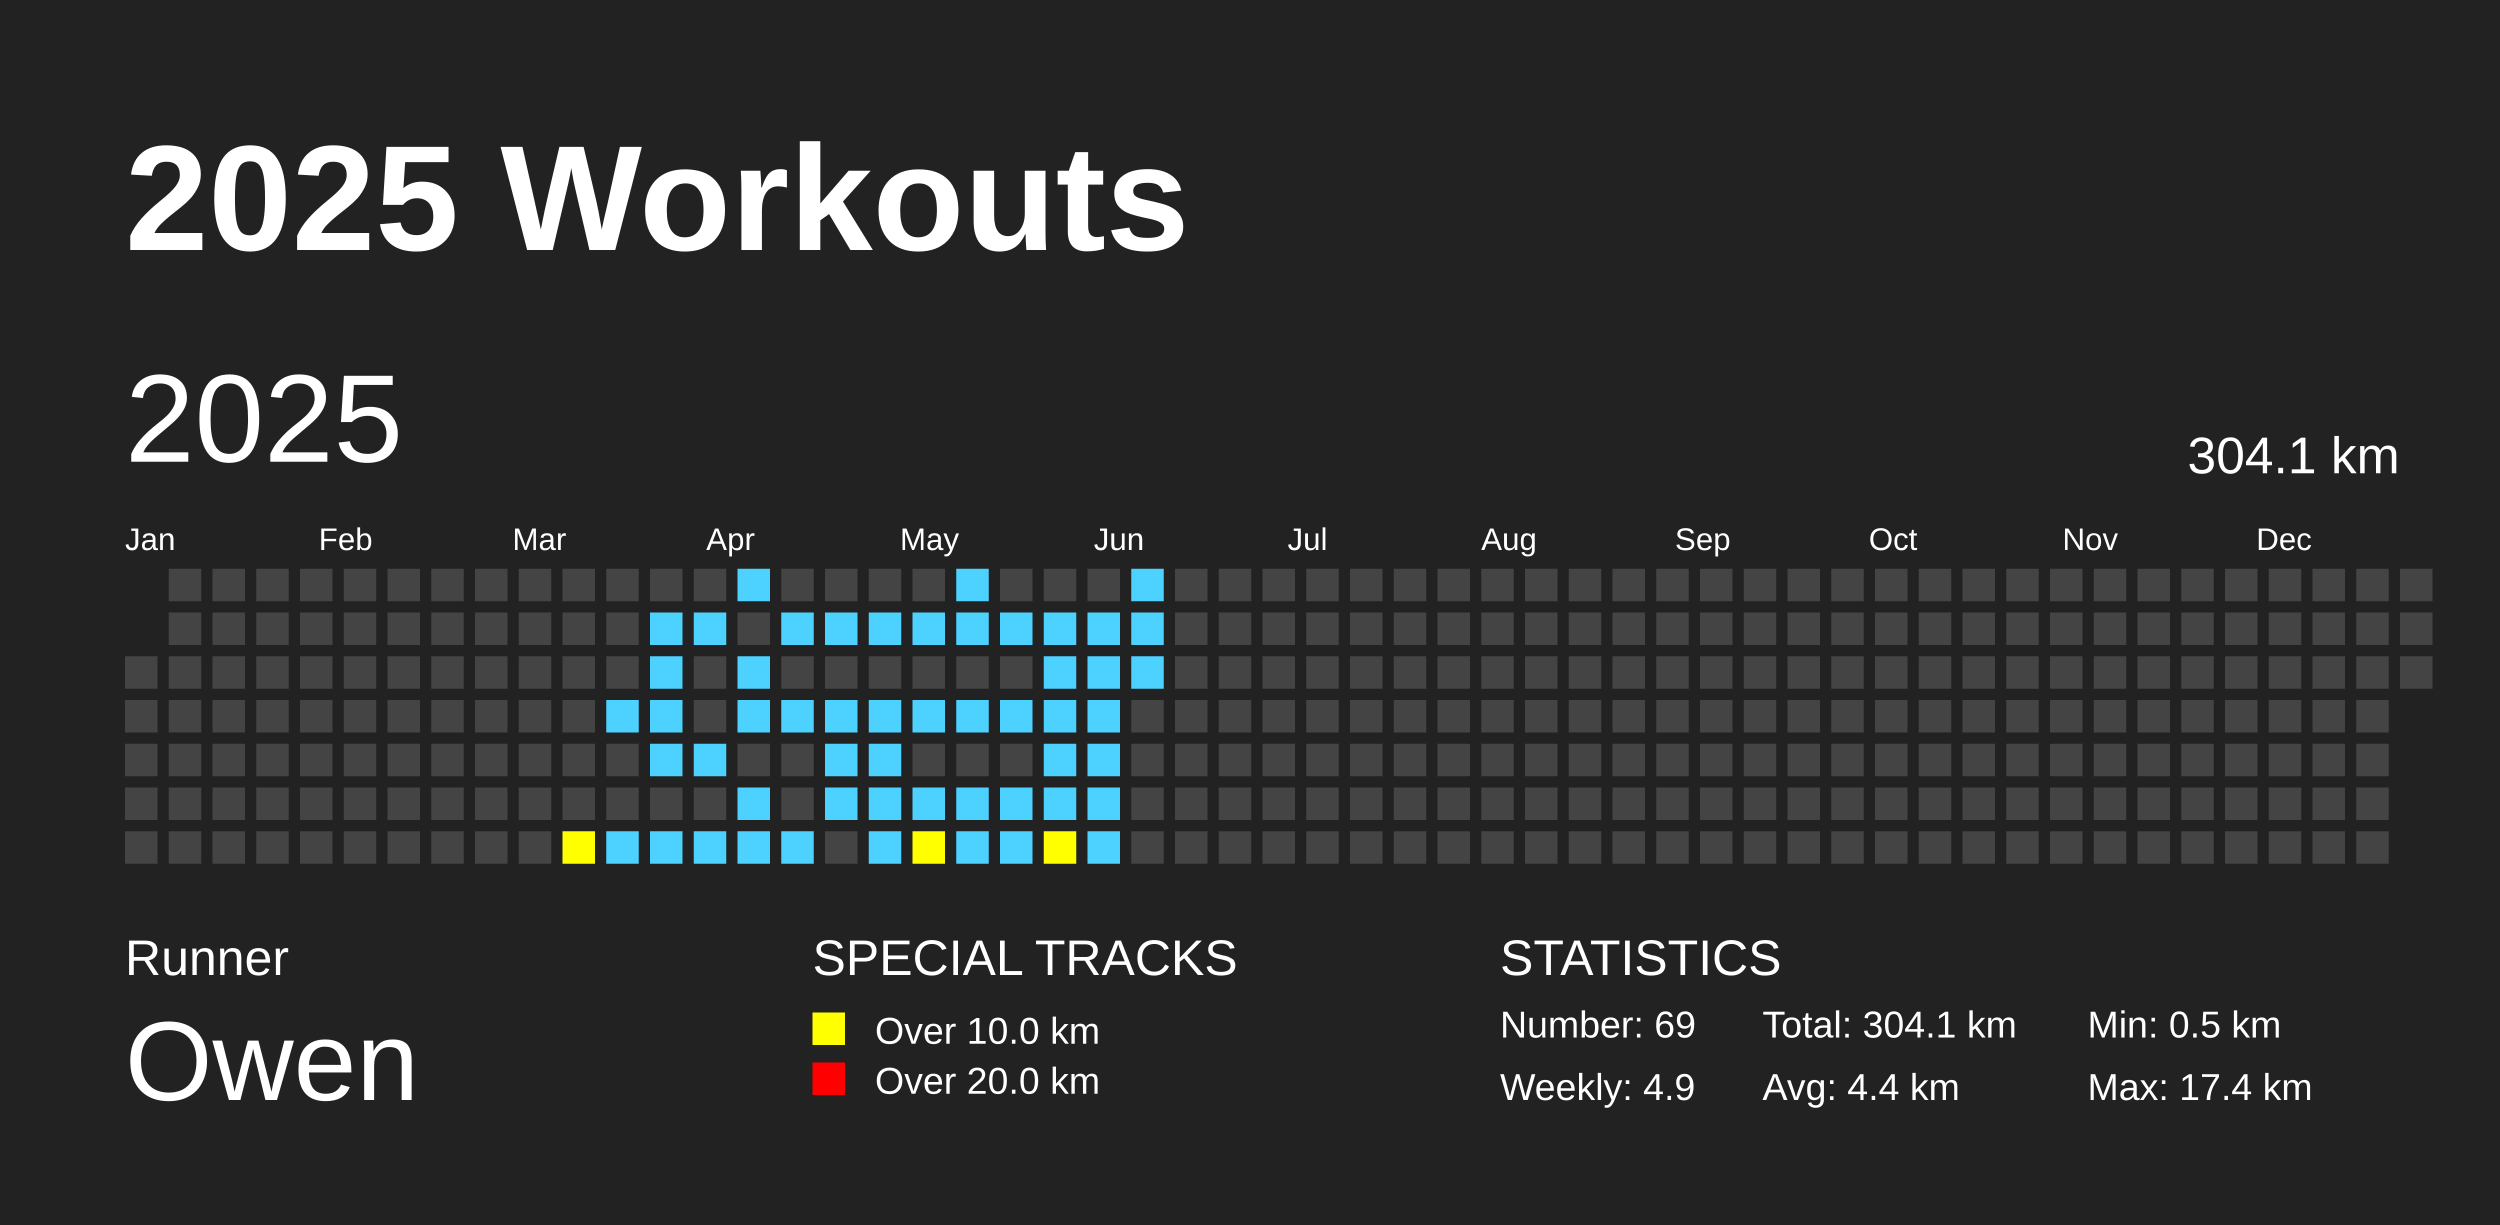
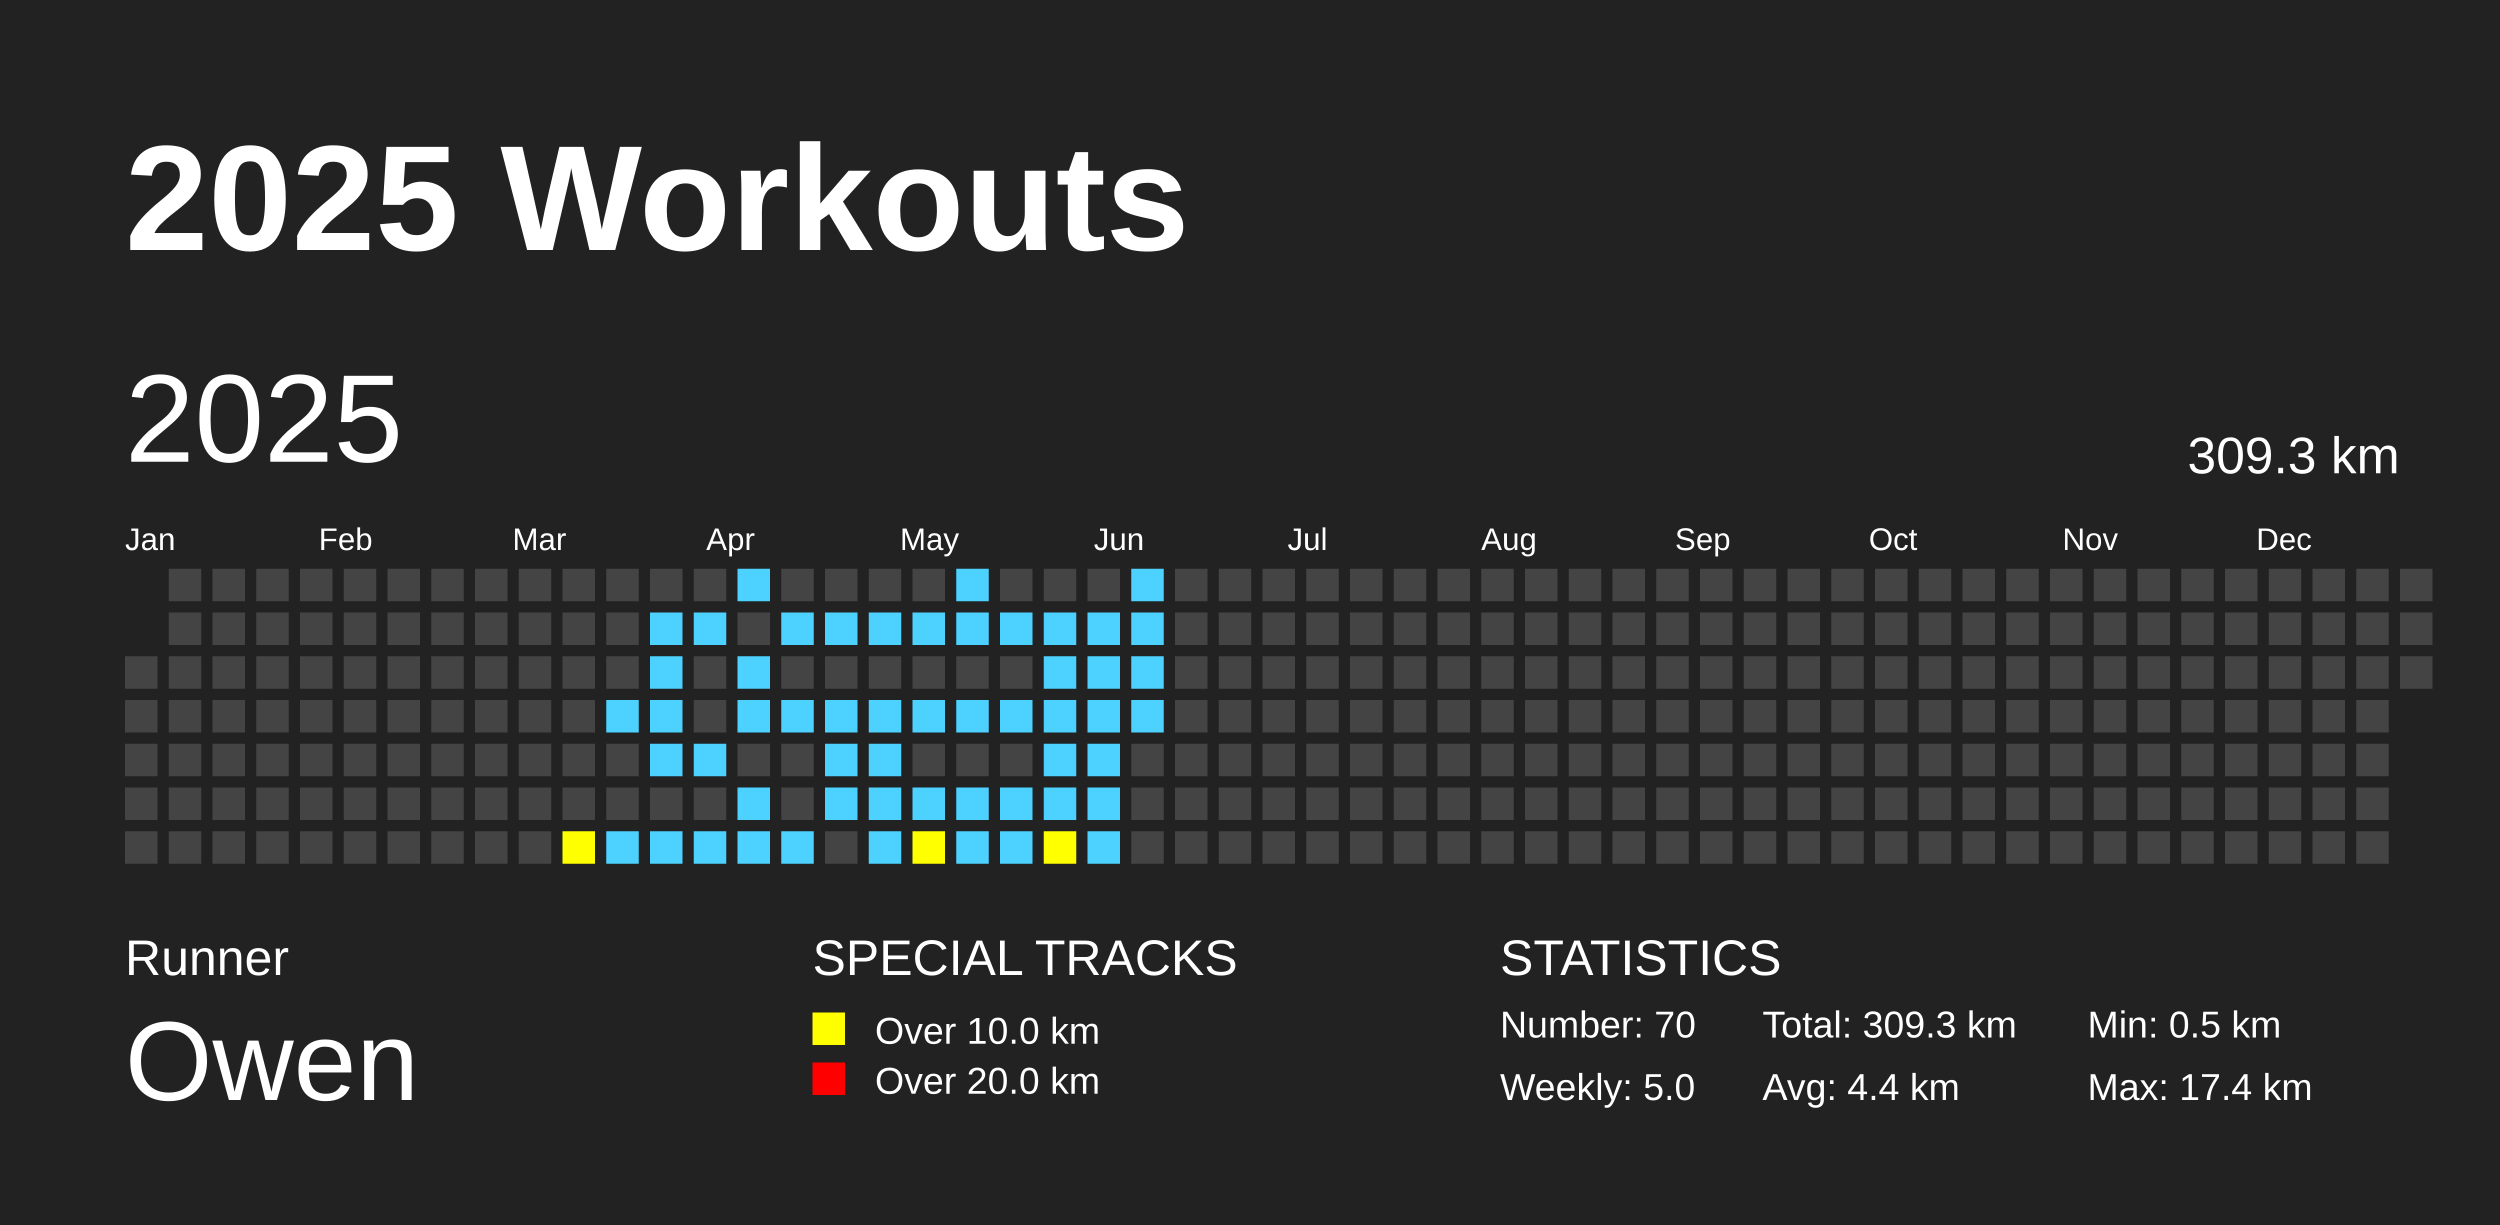
<svg xmlns="http://www.w3.org/2000/svg" baseProfile="full" height="98mm" version="1.1" viewBox="0,0,200,98" width="200mm">
  <defs />
  <rect fill="#222222" height="98" width="200" x="0" y="0" />
  <text fill="#FFFFFF" style="font-size:12px; font-family:Arial; font-weight:bold;" x="10" y="20">2025 Workouts</text>
  <text fill="#FFFFFF" style="font-size:4px; font-family:Arial" x="10" y="78">Runner</text>
  <text fill="#FFFFFF" style="font-size:9px; font-family:Arial" x="10" y="88">Owen</text>
  <text fill="#FFFFFF" style="font-size:4px; font-family:Arial" x="65" y="78">SPECIAL TRACKS</text>
  <rect fill="yellow" height="2.6" width="2.6" x="65" y="81" />
  <text fill="#FFFFFF" style="font-size:3px; font-family:Arial" x="70" y="83.5">Over 10.0 km</text>
  <rect fill="red" height="2.6" width="2.6" x="65" y="85" />
  <text fill="#FFFFFF" style="font-size:3px; font-family:Arial" x="70" y="87.5">Over 20.0 km</text>
  <text fill="#FFFFFF" style="font-size:4px; font-family:Arial" x="120" y="78">STATISTICS</text>
-   <text fill="#FFFFFF" style="font-size:3px; font-family:Arial" x="120" y="83">Number: 69</text>
-   <text fill="#FFFFFF" style="font-size:3px; font-family:Arial" x="120" y="88">Weekly: 4.9</text>
-   <text fill="#FFFFFF" style="font-size:3px; font-family:Arial" x="141" y="83">Total: 304.1 km</text>
+   <text fill="#FFFFFF" style="font-size:3px; font-family:Arial" x="120" y="83">Number: 70</text>
+   <text fill="#FFFFFF" style="font-size:3px; font-family:Arial" x="120" y="88">Weekly: 5.0</text>
+   <text fill="#FFFFFF" style="font-size:3px; font-family:Arial" x="141" y="83">Total: 309.3 km</text>
  <text fill="#FFFFFF" style="font-size:3px; font-family:Arial" x="141" y="88">Avg: 4.4 km</text>
  <text fill="#FFFFFF" style="font-size:3px; font-family:Arial" x="167" y="83">Min: 0.5 km</text>
  <text fill="#FFFFFF" style="font-size:3px; font-family:Arial" x="167" y="88">Max: 17.4 km</text>
  <text dominant-baseline="hanging" fill="#FFFFFF" style="font-size:10.0px; font-family:Arial;" x="10" y="30">2025</text>
-   <text dominant-baseline="hanging" fill="#FFFFFF" style="font-size:4.125px; font-family:Arial;" x="175" y="35">304.1 km</text>
+   <text dominant-baseline="hanging" fill="#FFFFFF" style="font-size:4.125px; font-family:Arial;" x="175" y="35">309.3 km</text>
  <text fill="#FFFFFF" style="font-size:2.5px; font-family:Arial" x="10.0" y="44">Jan</text>
  <text fill="#FFFFFF" style="font-size:2.5px; font-family:Arial" x="25.5" y="44">Feb</text>
  <text fill="#FFFFFF" style="font-size:2.5px; font-family:Arial" x="41.0" y="44">Mar</text>
  <text fill="#FFFFFF" style="font-size:2.5px; font-family:Arial" x="56.5" y="44">Apr</text>
  <text fill="#FFFFFF" style="font-size:2.5px; font-family:Arial" x="72.0" y="44">May</text>
  <text fill="#FFFFFF" style="font-size:2.5px; font-family:Arial" x="87.5" y="44">Jun</text>
  <text fill="#FFFFFF" style="font-size:2.5px; font-family:Arial" x="103.0" y="44">Jul</text>
  <text fill="#FFFFFF" style="font-size:2.5px; font-family:Arial" x="118.5" y="44">Aug</text>
  <text fill="#FFFFFF" style="font-size:2.5px; font-family:Arial" x="134.0" y="44">Sep</text>
  <text fill="#FFFFFF" style="font-size:2.5px; font-family:Arial" x="149.5" y="44">Oct</text>
  <text fill="#FFFFFF" style="font-size:2.5px; font-family:Arial" x="165.0" y="44">Nov</text>
  <text fill="#FFFFFF" style="font-size:2.5px; font-family:Arial" x="180.5" y="44">Dec</text>
  <rect fill="#444444" height="2.6" width="2.6" x="10.0" y="52.5" />
  <rect fill="#444444" height="2.6" width="2.6" x="10.0" y="56.0" />
  <rect fill="#444444" height="2.6" width="2.6" x="10.0" y="59.5" />
  <rect fill="#444444" height="2.6" width="2.6" x="10.0" y="63.0" />
  <rect fill="#444444" height="2.6" width="2.6" x="10.0" y="66.5" />
  <rect fill="#444444" height="2.6" width="2.6" x="13.5" y="45.5" />
  <rect fill="#444444" height="2.6" width="2.6" x="13.5" y="49.0" />
  <rect fill="#444444" height="2.6" width="2.6" x="13.5" y="52.5" />
  <rect fill="#444444" height="2.6" width="2.6" x="13.5" y="56.0" />
  <rect fill="#444444" height="2.6" width="2.6" x="13.5" y="59.5" />
  <rect fill="#444444" height="2.6" width="2.6" x="13.5" y="63.0" />
  <rect fill="#444444" height="2.6" width="2.6" x="13.5" y="66.5" />
  <rect fill="#444444" height="2.6" width="2.6" x="17.0" y="45.5" />
  <rect fill="#444444" height="2.6" width="2.6" x="17.0" y="49.0" />
  <rect fill="#444444" height="2.6" width="2.6" x="17.0" y="52.5" />
  <rect fill="#444444" height="2.6" width="2.6" x="17.0" y="56.0" />
  <rect fill="#444444" height="2.6" width="2.6" x="17.0" y="59.5" />
  <rect fill="#444444" height="2.6" width="2.6" x="17.0" y="63.0" />
  <rect fill="#444444" height="2.6" width="2.6" x="17.0" y="66.5" />
  <rect fill="#444444" height="2.6" width="2.6" x="20.5" y="45.5" />
  <rect fill="#444444" height="2.6" width="2.6" x="20.5" y="49.0" />
  <rect fill="#444444" height="2.6" width="2.6" x="20.5" y="52.5" />
  <rect fill="#444444" height="2.6" width="2.6" x="20.5" y="56.0" />
  <rect fill="#444444" height="2.6" width="2.6" x="20.5" y="59.5" />
  <rect fill="#444444" height="2.6" width="2.6" x="20.5" y="63.0" />
  <rect fill="#444444" height="2.6" width="2.6" x="20.5" y="66.5" />
  <rect fill="#444444" height="2.6" width="2.6" x="24.0" y="45.5" />
  <rect fill="#444444" height="2.6" width="2.6" x="24.0" y="49.0" />
  <rect fill="#444444" height="2.6" width="2.6" x="24.0" y="52.5" />
  <rect fill="#444444" height="2.6" width="2.6" x="24.0" y="56.0" />
  <rect fill="#444444" height="2.6" width="2.6" x="24.0" y="59.5" />
  <rect fill="#444444" height="2.6" width="2.6" x="24.0" y="63.0" />
  <rect fill="#444444" height="2.6" width="2.6" x="24.0" y="66.5" />
  <rect fill="#444444" height="2.6" width="2.6" x="27.5" y="45.5" />
  <rect fill="#444444" height="2.6" width="2.6" x="27.5" y="49.0" />
  <rect fill="#444444" height="2.6" width="2.6" x="27.5" y="52.5" />
  <rect fill="#444444" height="2.6" width="2.6" x="27.5" y="56.0" />
  <rect fill="#444444" height="2.6" width="2.6" x="27.5" y="59.5" />
  <rect fill="#444444" height="2.6" width="2.6" x="27.5" y="63.0" />
  <rect fill="#444444" height="2.6" width="2.6" x="27.5" y="66.5" />
  <rect fill="#444444" height="2.6" width="2.6" x="31.0" y="45.5" />
  <rect fill="#444444" height="2.6" width="2.6" x="31.0" y="49.0" />
  <rect fill="#444444" height="2.6" width="2.6" x="31.0" y="52.5" />
  <rect fill="#444444" height="2.6" width="2.6" x="31.0" y="56.0" />
  <rect fill="#444444" height="2.6" width="2.6" x="31.0" y="59.5" />
  <rect fill="#444444" height="2.6" width="2.6" x="31.0" y="63.0" />
  <rect fill="#444444" height="2.6" width="2.6" x="31.0" y="66.5" />
  <rect fill="#444444" height="2.6" width="2.6" x="34.5" y="45.5" />
  <rect fill="#444444" height="2.6" width="2.6" x="34.5" y="49.0" />
  <rect fill="#444444" height="2.6" width="2.6" x="34.5" y="52.5" />
  <rect fill="#444444" height="2.6" width="2.6" x="34.5" y="56.0" />
  <rect fill="#444444" height="2.6" width="2.6" x="34.5" y="59.5" />
  <rect fill="#444444" height="2.6" width="2.6" x="34.5" y="63.0" />
  <rect fill="#444444" height="2.6" width="2.6" x="34.5" y="66.5" />
  <rect fill="#444444" height="2.6" width="2.6" x="38.0" y="45.5" />
  <rect fill="#444444" height="2.6" width="2.6" x="38.0" y="49.0" />
  <rect fill="#444444" height="2.6" width="2.6" x="38.0" y="52.5" />
  <rect fill="#444444" height="2.6" width="2.6" x="38.0" y="56.0" />
  <rect fill="#444444" height="2.6" width="2.6" x="38.0" y="59.5" />
  <rect fill="#444444" height="2.6" width="2.6" x="38.0" y="63.0" />
  <rect fill="#444444" height="2.6" width="2.6" x="38.0" y="66.5" />
  <rect fill="#444444" height="2.6" width="2.6" x="41.5" y="45.5" />
  <rect fill="#444444" height="2.6" width="2.6" x="41.5" y="49.0" />
  <rect fill="#444444" height="2.6" width="2.6" x="41.5" y="52.5" />
  <rect fill="#444444" height="2.6" width="2.6" x="41.5" y="56.0" />
  <rect fill="#444444" height="2.6" width="2.6" x="41.5" y="59.5" />
  <rect fill="#444444" height="2.6" width="2.6" x="41.5" y="63.0" />
  <rect fill="#444444" height="2.6" width="2.6" x="41.5" y="66.5" />
  <rect fill="#444444" height="2.6" width="2.6" x="45.0" y="45.5" />
  <rect fill="#444444" height="2.6" width="2.6" x="45.0" y="49.0" />
  <rect fill="#444444" height="2.6" width="2.6" x="45.0" y="52.5" />
  <rect fill="#444444" height="2.6" width="2.6" x="45.0" y="56.0" />
  <rect fill="#444444" height="2.6" width="2.6" x="45.0" y="59.5" />
  <rect fill="#444444" height="2.6" width="2.6" x="45.0" y="63.0" />
  <rect fill="yellow" height="2.6" width="2.6" x="45.0" y="66.5" />
  <rect fill="#444444" height="2.6" width="2.6" x="48.5" y="45.5" />
  <rect fill="#444444" height="2.6" width="2.6" x="48.5" y="49.0" />
  <rect fill="#444444" height="2.6" width="2.6" x="48.5" y="52.5" />
  <rect fill="#4DD2FF" height="2.6" width="2.6" x="48.5" y="56.0" />
  <rect fill="#444444" height="2.6" width="2.6" x="48.5" y="59.5" />
  <rect fill="#444444" height="2.6" width="2.6" x="48.5" y="63.0" />
  <rect fill="#4DD2FF" height="2.6" width="2.6" x="48.5" y="66.5" />
  <rect fill="#444444" height="2.6" width="2.6" x="52.0" y="45.5" />
  <rect fill="#4DD2FF" height="2.6" width="2.6" x="52.0" y="49.0" />
  <rect fill="#4DD2FF" height="2.6" width="2.6" x="52.0" y="52.5" />
  <rect fill="#4DD2FF" height="2.6" width="2.6" x="52.0" y="56.0" />
  <rect fill="#4DD2FF" height="2.6" width="2.6" x="52.0" y="59.5" />
  <rect fill="#444444" height="2.6" width="2.6" x="52.0" y="63.0" />
  <rect fill="#4DD2FF" height="2.6" width="2.6" x="52.0" y="66.5" />
  <rect fill="#444444" height="2.6" width="2.6" x="55.5" y="45.5" />
  <rect fill="#4DD2FF" height="2.6" width="2.6" x="55.5" y="49.0" />
  <rect fill="#444444" height="2.6" width="2.6" x="55.5" y="52.5" />
  <rect fill="#444444" height="2.6" width="2.6" x="55.5" y="56.0" />
  <rect fill="#4DD2FF" height="2.6" width="2.6" x="55.5" y="59.5" />
  <rect fill="#444444" height="2.6" width="2.6" x="55.5" y="63.0" />
  <rect fill="#4DD2FF" height="2.6" width="2.6" x="55.5" y="66.5" />
  <rect fill="#4DD2FF" height="2.6" width="2.6" x="59.0" y="45.5" />
  <rect fill="#444444" height="2.6" width="2.6" x="59.0" y="49.0" />
  <rect fill="#4DD2FF" height="2.6" width="2.6" x="59.0" y="52.5" />
  <rect fill="#4DD2FF" height="2.6" width="2.6" x="59.0" y="56.0" />
  <rect fill="#444444" height="2.6" width="2.6" x="59.0" y="59.5" />
  <rect fill="#4DD2FF" height="2.6" width="2.6" x="59.0" y="63.0" />
  <rect fill="#4DD2FF" height="2.6" width="2.6" x="59.0" y="66.5" />
  <rect fill="#444444" height="2.6" width="2.6" x="62.5" y="45.5" />
  <rect fill="#4DD2FF" height="2.6" width="2.6" x="62.5" y="49.0" />
  <rect fill="#444444" height="2.6" width="2.6" x="62.5" y="52.5" />
  <rect fill="#4DD2FF" height="2.6" width="2.6" x="62.5" y="56.0" />
  <rect fill="#444444" height="2.6" width="2.6" x="62.5" y="59.5" />
  <rect fill="#444444" height="2.6" width="2.6" x="62.5" y="63.0" />
  <rect fill="#4DD2FF" height="2.6" width="2.6" x="62.5" y="66.5" />
  <rect fill="#444444" height="2.6" width="2.6" x="66.0" y="45.5" />
  <rect fill="#4DD2FF" height="2.6" width="2.6" x="66.0" y="49.0" />
  <rect fill="#444444" height="2.6" width="2.6" x="66.0" y="52.5" />
  <rect fill="#4DD2FF" height="2.6" width="2.6" x="66.0" y="56.0" />
  <rect fill="#4DD2FF" height="2.6" width="2.6" x="66.0" y="59.5" />
  <rect fill="#4DD2FF" height="2.6" width="2.6" x="66.0" y="63.0" />
  <rect fill="#444444" height="2.6" width="2.6" x="66.0" y="66.5" />
  <rect fill="#444444" height="2.6" width="2.6" x="69.5" y="45.5" />
  <rect fill="#4DD2FF" height="2.6" width="2.6" x="69.5" y="49.0" />
  <rect fill="#444444" height="2.6" width="2.6" x="69.5" y="52.5" />
  <rect fill="#4DD2FF" height="2.6" width="2.6" x="69.5" y="56.0" />
  <rect fill="#4DD2FF" height="2.6" width="2.6" x="69.5" y="59.5" />
  <rect fill="#4DD2FF" height="2.6" width="2.6" x="69.5" y="63.0" />
  <rect fill="#4DD2FF" height="2.6" width="2.6" x="69.5" y="66.5" />
  <rect fill="#444444" height="2.6" width="2.6" x="73.0" y="45.5" />
  <rect fill="#4DD2FF" height="2.6" width="2.6" x="73.0" y="49.0" />
  <rect fill="#444444" height="2.6" width="2.6" x="73.0" y="52.5" />
  <rect fill="#4DD2FF" height="2.6" width="2.6" x="73.0" y="56.0" />
  <rect fill="#444444" height="2.6" width="2.6" x="73.0" y="59.5" />
  <rect fill="#4DD2FF" height="2.6" width="2.6" x="73.0" y="63.0" />
  <rect fill="yellow" height="2.6" width="2.6" x="73.0" y="66.5" />
  <rect fill="#4DD2FF" height="2.6" width="2.6" x="76.5" y="45.5" />
  <rect fill="#4DD2FF" height="2.6" width="2.6" x="76.5" y="49.0" />
  <rect fill="#444444" height="2.6" width="2.6" x="76.5" y="52.5" />
  <rect fill="#4DD2FF" height="2.6" width="2.6" x="76.5" y="56.0" />
  <rect fill="#444444" height="2.6" width="2.6" x="76.5" y="59.5" />
  <rect fill="#4DD2FF" height="2.6" width="2.6" x="76.5" y="63.0" />
  <rect fill="#4DD2FF" height="2.6" width="2.6" x="76.5" y="66.5" />
  <rect fill="#444444" height="2.6" width="2.6" x="80.0" y="45.5" />
  <rect fill="#4DD2FF" height="2.6" width="2.6" x="80.0" y="49.0" />
  <rect fill="#444444" height="2.6" width="2.6" x="80.0" y="52.5" />
  <rect fill="#4DD2FF" height="2.6" width="2.6" x="80.0" y="56.0" />
  <rect fill="#444444" height="2.6" width="2.6" x="80.0" y="59.5" />
  <rect fill="#4DD2FF" height="2.6" width="2.6" x="80.0" y="63.0" />
  <rect fill="#4DD2FF" height="2.6" width="2.6" x="80.0" y="66.5" />
  <rect fill="#444444" height="2.6" width="2.6" x="83.5" y="45.5" />
  <rect fill="#4DD2FF" height="2.6" width="2.6" x="83.5" y="49.0" />
  <rect fill="#4DD2FF" height="2.6" width="2.6" x="83.5" y="52.5" />
  <rect fill="#4DD2FF" height="2.6" width="2.6" x="83.5" y="56.0" />
  <rect fill="#4DD2FF" height="2.6" width="2.6" x="83.5" y="59.5" />
  <rect fill="#4DD2FF" height="2.6" width="2.6" x="83.5" y="63.0" />
  <rect fill="yellow" height="2.6" width="2.6" x="83.5" y="66.5" />
  <rect fill="#444444" height="2.6" width="2.6" x="87.0" y="45.5" />
  <rect fill="#4DD2FF" height="2.6" width="2.6" x="87.0" y="49.0" />
  <rect fill="#4DD2FF" height="2.6" width="2.6" x="87.0" y="52.5" />
  <rect fill="#4DD2FF" height="2.6" width="2.6" x="87.0" y="56.0" />
  <rect fill="#4DD2FF" height="2.6" width="2.6" x="87.0" y="59.5" />
  <rect fill="#4DD2FF" height="2.6" width="2.6" x="87.0" y="63.0" />
  <rect fill="#4DD2FF" height="2.6" width="2.6" x="87.0" y="66.5" />
  <rect fill="#4DD2FF" height="2.6" width="2.6" x="90.5" y="45.5" />
  <rect fill="#4DD2FF" height="2.6" width="2.6" x="90.5" y="49.0" />
  <rect fill="#4DD2FF" height="2.6" width="2.6" x="90.5" y="52.5" />
-   <rect fill="#444444" height="2.6" width="2.6" x="90.5" y="56.0" />
+   <rect fill="#4DD2FF" height="2.6" width="2.6" x="90.5" y="56.0" />
  <rect fill="#444444" height="2.6" width="2.6" x="90.5" y="59.5" />
  <rect fill="#444444" height="2.6" width="2.6" x="90.5" y="63.0" />
  <rect fill="#444444" height="2.6" width="2.6" x="90.5" y="66.5" />
  <rect fill="#444444" height="2.6" width="2.6" x="94.0" y="45.5" />
  <rect fill="#444444" height="2.6" width="2.6" x="94.0" y="49.0" />
  <rect fill="#444444" height="2.6" width="2.6" x="94.0" y="52.5" />
  <rect fill="#444444" height="2.6" width="2.6" x="94.0" y="56.0" />
  <rect fill="#444444" height="2.6" width="2.6" x="94.0" y="59.5" />
  <rect fill="#444444" height="2.6" width="2.6" x="94.0" y="63.0" />
  <rect fill="#444444" height="2.6" width="2.6" x="94.0" y="66.5" />
  <rect fill="#444444" height="2.6" width="2.6" x="97.5" y="45.5" />
  <rect fill="#444444" height="2.6" width="2.6" x="97.5" y="49.0" />
  <rect fill="#444444" height="2.6" width="2.6" x="97.5" y="52.5" />
  <rect fill="#444444" height="2.6" width="2.6" x="97.5" y="56.0" />
  <rect fill="#444444" height="2.6" width="2.6" x="97.5" y="59.5" />
  <rect fill="#444444" height="2.6" width="2.6" x="97.5" y="63.0" />
  <rect fill="#444444" height="2.6" width="2.6" x="97.5" y="66.5" />
  <rect fill="#444444" height="2.6" width="2.6" x="101.0" y="45.5" />
  <rect fill="#444444" height="2.6" width="2.6" x="101.0" y="49.0" />
  <rect fill="#444444" height="2.6" width="2.6" x="101.0" y="52.5" />
  <rect fill="#444444" height="2.6" width="2.6" x="101.0" y="56.0" />
  <rect fill="#444444" height="2.6" width="2.6" x="101.0" y="59.5" />
  <rect fill="#444444" height="2.6" width="2.6" x="101.0" y="63.0" />
  <rect fill="#444444" height="2.6" width="2.6" x="101.0" y="66.5" />
  <rect fill="#444444" height="2.6" width="2.6" x="104.5" y="45.5" />
  <rect fill="#444444" height="2.6" width="2.6" x="104.5" y="49.0" />
  <rect fill="#444444" height="2.6" width="2.6" x="104.5" y="52.5" />
  <rect fill="#444444" height="2.6" width="2.6" x="104.5" y="56.0" />
  <rect fill="#444444" height="2.6" width="2.6" x="104.5" y="59.5" />
  <rect fill="#444444" height="2.6" width="2.6" x="104.5" y="63.0" />
  <rect fill="#444444" height="2.6" width="2.6" x="104.5" y="66.5" />
  <rect fill="#444444" height="2.6" width="2.6" x="108.0" y="45.5" />
  <rect fill="#444444" height="2.6" width="2.6" x="108.0" y="49.0" />
  <rect fill="#444444" height="2.6" width="2.6" x="108.0" y="52.5" />
  <rect fill="#444444" height="2.6" width="2.6" x="108.0" y="56.0" />
  <rect fill="#444444" height="2.6" width="2.6" x="108.0" y="59.5" />
  <rect fill="#444444" height="2.6" width="2.6" x="108.0" y="63.0" />
  <rect fill="#444444" height="2.6" width="2.6" x="108.0" y="66.5" />
  <rect fill="#444444" height="2.6" width="2.6" x="111.5" y="45.5" />
  <rect fill="#444444" height="2.6" width="2.6" x="111.5" y="49.0" />
  <rect fill="#444444" height="2.6" width="2.6" x="111.5" y="52.5" />
  <rect fill="#444444" height="2.6" width="2.6" x="111.5" y="56.0" />
  <rect fill="#444444" height="2.6" width="2.6" x="111.5" y="59.5" />
  <rect fill="#444444" height="2.6" width="2.6" x="111.5" y="63.0" />
  <rect fill="#444444" height="2.6" width="2.6" x="111.5" y="66.5" />
  <rect fill="#444444" height="2.6" width="2.6" x="115.0" y="45.5" />
  <rect fill="#444444" height="2.6" width="2.6" x="115.0" y="49.0" />
  <rect fill="#444444" height="2.6" width="2.6" x="115.0" y="52.5" />
  <rect fill="#444444" height="2.6" width="2.6" x="115.0" y="56.0" />
  <rect fill="#444444" height="2.6" width="2.6" x="115.0" y="59.5" />
  <rect fill="#444444" height="2.6" width="2.6" x="115.0" y="63.0" />
  <rect fill="#444444" height="2.6" width="2.6" x="115.0" y="66.5" />
  <rect fill="#444444" height="2.6" width="2.6" x="118.5" y="45.5" />
  <rect fill="#444444" height="2.6" width="2.6" x="118.5" y="49.0" />
  <rect fill="#444444" height="2.6" width="2.6" x="118.5" y="52.5" />
  <rect fill="#444444" height="2.6" width="2.6" x="118.5" y="56.0" />
  <rect fill="#444444" height="2.6" width="2.6" x="118.5" y="59.5" />
  <rect fill="#444444" height="2.6" width="2.6" x="118.5" y="63.0" />
  <rect fill="#444444" height="2.6" width="2.6" x="118.5" y="66.5" />
  <rect fill="#444444" height="2.6" width="2.6" x="122.0" y="45.5" />
  <rect fill="#444444" height="2.6" width="2.6" x="122.0" y="49.0" />
  <rect fill="#444444" height="2.6" width="2.6" x="122.0" y="52.5" />
  <rect fill="#444444" height="2.6" width="2.6" x="122.0" y="56.0" />
  <rect fill="#444444" height="2.6" width="2.6" x="122.0" y="59.5" />
  <rect fill="#444444" height="2.6" width="2.6" x="122.0" y="63.0" />
  <rect fill="#444444" height="2.6" width="2.6" x="122.0" y="66.5" />
  <rect fill="#444444" height="2.6" width="2.6" x="125.5" y="45.5" />
  <rect fill="#444444" height="2.6" width="2.6" x="125.5" y="49.0" />
  <rect fill="#444444" height="2.6" width="2.6" x="125.5" y="52.5" />
  <rect fill="#444444" height="2.6" width="2.6" x="125.5" y="56.0" />
  <rect fill="#444444" height="2.6" width="2.6" x="125.5" y="59.5" />
  <rect fill="#444444" height="2.6" width="2.6" x="125.5" y="63.0" />
  <rect fill="#444444" height="2.6" width="2.6" x="125.5" y="66.5" />
  <rect fill="#444444" height="2.6" width="2.6" x="129.0" y="45.5" />
  <rect fill="#444444" height="2.6" width="2.6" x="129.0" y="49.0" />
  <rect fill="#444444" height="2.6" width="2.6" x="129.0" y="52.5" />
  <rect fill="#444444" height="2.6" width="2.6" x="129.0" y="56.0" />
  <rect fill="#444444" height="2.6" width="2.6" x="129.0" y="59.5" />
  <rect fill="#444444" height="2.6" width="2.6" x="129.0" y="63.0" />
  <rect fill="#444444" height="2.6" width="2.6" x="129.0" y="66.5" />
  <rect fill="#444444" height="2.6" width="2.6" x="132.5" y="45.5" />
  <rect fill="#444444" height="2.6" width="2.6" x="132.5" y="49.0" />
  <rect fill="#444444" height="2.6" width="2.6" x="132.5" y="52.5" />
  <rect fill="#444444" height="2.6" width="2.6" x="132.5" y="56.0" />
  <rect fill="#444444" height="2.6" width="2.6" x="132.5" y="59.5" />
  <rect fill="#444444" height="2.6" width="2.6" x="132.5" y="63.0" />
  <rect fill="#444444" height="2.6" width="2.6" x="132.5" y="66.5" />
  <rect fill="#444444" height="2.6" width="2.6" x="136.0" y="45.5" />
  <rect fill="#444444" height="2.6" width="2.6" x="136.0" y="49.0" />
  <rect fill="#444444" height="2.6" width="2.6" x="136.0" y="52.5" />
  <rect fill="#444444" height="2.6" width="2.6" x="136.0" y="56.0" />
  <rect fill="#444444" height="2.6" width="2.6" x="136.0" y="59.5" />
  <rect fill="#444444" height="2.6" width="2.6" x="136.0" y="63.0" />
  <rect fill="#444444" height="2.6" width="2.6" x="136.0" y="66.5" />
  <rect fill="#444444" height="2.6" width="2.6" x="139.5" y="45.5" />
  <rect fill="#444444" height="2.6" width="2.6" x="139.5" y="49.0" />
  <rect fill="#444444" height="2.6" width="2.6" x="139.5" y="52.5" />
  <rect fill="#444444" height="2.6" width="2.6" x="139.5" y="56.0" />
  <rect fill="#444444" height="2.6" width="2.6" x="139.5" y="59.5" />
  <rect fill="#444444" height="2.6" width="2.6" x="139.5" y="63.0" />
  <rect fill="#444444" height="2.6" width="2.6" x="139.5" y="66.5" />
  <rect fill="#444444" height="2.6" width="2.6" x="143.0" y="45.5" />
  <rect fill="#444444" height="2.6" width="2.6" x="143.0" y="49.0" />
  <rect fill="#444444" height="2.6" width="2.6" x="143.0" y="52.5" />
  <rect fill="#444444" height="2.6" width="2.6" x="143.0" y="56.0" />
  <rect fill="#444444" height="2.6" width="2.6" x="143.0" y="59.5" />
  <rect fill="#444444" height="2.6" width="2.6" x="143.0" y="63.0" />
  <rect fill="#444444" height="2.6" width="2.6" x="143.0" y="66.5" />
  <rect fill="#444444" height="2.6" width="2.6" x="146.5" y="45.5" />
  <rect fill="#444444" height="2.6" width="2.6" x="146.5" y="49.0" />
  <rect fill="#444444" height="2.6" width="2.6" x="146.5" y="52.5" />
  <rect fill="#444444" height="2.6" width="2.6" x="146.5" y="56.0" />
  <rect fill="#444444" height="2.6" width="2.6" x="146.5" y="59.5" />
  <rect fill="#444444" height="2.6" width="2.6" x="146.5" y="63.0" />
  <rect fill="#444444" height="2.6" width="2.6" x="146.5" y="66.5" />
  <rect fill="#444444" height="2.6" width="2.6" x="150.0" y="45.5" />
  <rect fill="#444444" height="2.6" width="2.6" x="150.0" y="49.0" />
  <rect fill="#444444" height="2.6" width="2.6" x="150.0" y="52.5" />
  <rect fill="#444444" height="2.6" width="2.6" x="150.0" y="56.0" />
  <rect fill="#444444" height="2.6" width="2.6" x="150.0" y="59.5" />
  <rect fill="#444444" height="2.6" width="2.6" x="150.0" y="63.0" />
  <rect fill="#444444" height="2.6" width="2.6" x="150.0" y="66.5" />
  <rect fill="#444444" height="2.6" width="2.6" x="153.5" y="45.5" />
  <rect fill="#444444" height="2.6" width="2.6" x="153.5" y="49.0" />
  <rect fill="#444444" height="2.6" width="2.6" x="153.5" y="52.5" />
  <rect fill="#444444" height="2.6" width="2.6" x="153.5" y="56.0" />
  <rect fill="#444444" height="2.6" width="2.6" x="153.5" y="59.5" />
  <rect fill="#444444" height="2.6" width="2.6" x="153.5" y="63.0" />
  <rect fill="#444444" height="2.6" width="2.6" x="153.5" y="66.5" />
  <rect fill="#444444" height="2.6" width="2.6" x="157.0" y="45.5" />
  <rect fill="#444444" height="2.6" width="2.6" x="157.0" y="49.0" />
  <rect fill="#444444" height="2.6" width="2.6" x="157.0" y="52.5" />
  <rect fill="#444444" height="2.6" width="2.6" x="157.0" y="56.0" />
  <rect fill="#444444" height="2.6" width="2.6" x="157.0" y="59.5" />
  <rect fill="#444444" height="2.6" width="2.6" x="157.0" y="63.0" />
  <rect fill="#444444" height="2.6" width="2.6" x="157.0" y="66.5" />
  <rect fill="#444444" height="2.6" width="2.6" x="160.5" y="45.5" />
  <rect fill="#444444" height="2.6" width="2.6" x="160.5" y="49.0" />
  <rect fill="#444444" height="2.6" width="2.6" x="160.5" y="52.5" />
  <rect fill="#444444" height="2.6" width="2.6" x="160.5" y="56.0" />
  <rect fill="#444444" height="2.6" width="2.6" x="160.5" y="59.5" />
  <rect fill="#444444" height="2.6" width="2.6" x="160.5" y="63.0" />
  <rect fill="#444444" height="2.6" width="2.6" x="160.5" y="66.5" />
  <rect fill="#444444" height="2.6" width="2.6" x="164.0" y="45.5" />
  <rect fill="#444444" height="2.6" width="2.6" x="164.0" y="49.0" />
  <rect fill="#444444" height="2.6" width="2.6" x="164.0" y="52.5" />
  <rect fill="#444444" height="2.6" width="2.6" x="164.0" y="56.0" />
  <rect fill="#444444" height="2.6" width="2.6" x="164.0" y="59.5" />
  <rect fill="#444444" height="2.6" width="2.6" x="164.0" y="63.0" />
  <rect fill="#444444" height="2.6" width="2.6" x="164.0" y="66.5" />
  <rect fill="#444444" height="2.6" width="2.6" x="167.5" y="45.5" />
  <rect fill="#444444" height="2.6" width="2.6" x="167.5" y="49.0" />
  <rect fill="#444444" height="2.6" width="2.6" x="167.5" y="52.5" />
  <rect fill="#444444" height="2.6" width="2.6" x="167.5" y="56.0" />
  <rect fill="#444444" height="2.6" width="2.6" x="167.5" y="59.5" />
  <rect fill="#444444" height="2.6" width="2.6" x="167.5" y="63.0" />
  <rect fill="#444444" height="2.6" width="2.6" x="167.5" y="66.5" />
  <rect fill="#444444" height="2.6" width="2.6" x="171.0" y="45.5" />
  <rect fill="#444444" height="2.6" width="2.6" x="171.0" y="49.0" />
  <rect fill="#444444" height="2.6" width="2.6" x="171.0" y="52.5" />
  <rect fill="#444444" height="2.6" width="2.6" x="171.0" y="56.0" />
  <rect fill="#444444" height="2.6" width="2.6" x="171.0" y="59.5" />
  <rect fill="#444444" height="2.6" width="2.6" x="171.0" y="63.0" />
  <rect fill="#444444" height="2.6" width="2.6" x="171.0" y="66.5" />
  <rect fill="#444444" height="2.6" width="2.6" x="174.5" y="45.5" />
  <rect fill="#444444" height="2.6" width="2.6" x="174.5" y="49.0" />
  <rect fill="#444444" height="2.6" width="2.6" x="174.5" y="52.5" />
  <rect fill="#444444" height="2.6" width="2.6" x="174.5" y="56.0" />
  <rect fill="#444444" height="2.6" width="2.6" x="174.5" y="59.5" />
  <rect fill="#444444" height="2.6" width="2.6" x="174.5" y="63.0" />
  <rect fill="#444444" height="2.6" width="2.6" x="174.5" y="66.5" />
  <rect fill="#444444" height="2.6" width="2.6" x="178.0" y="45.5" />
  <rect fill="#444444" height="2.6" width="2.6" x="178.0" y="49.0" />
  <rect fill="#444444" height="2.6" width="2.6" x="178.0" y="52.5" />
  <rect fill="#444444" height="2.6" width="2.6" x="178.0" y="56.0" />
  <rect fill="#444444" height="2.6" width="2.6" x="178.0" y="59.5" />
  <rect fill="#444444" height="2.6" width="2.6" x="178.0" y="63.0" />
  <rect fill="#444444" height="2.6" width="2.6" x="178.0" y="66.5" />
  <rect fill="#444444" height="2.6" width="2.6" x="181.5" y="45.5" />
  <rect fill="#444444" height="2.6" width="2.6" x="181.5" y="49.0" />
  <rect fill="#444444" height="2.6" width="2.6" x="181.5" y="52.5" />
  <rect fill="#444444" height="2.6" width="2.6" x="181.5" y="56.0" />
  <rect fill="#444444" height="2.6" width="2.6" x="181.5" y="59.5" />
  <rect fill="#444444" height="2.6" width="2.6" x="181.5" y="63.0" />
  <rect fill="#444444" height="2.6" width="2.6" x="181.5" y="66.5" />
  <rect fill="#444444" height="2.6" width="2.6" x="185.0" y="45.5" />
  <rect fill="#444444" height="2.6" width="2.6" x="185.0" y="49.0" />
  <rect fill="#444444" height="2.6" width="2.6" x="185.0" y="52.5" />
  <rect fill="#444444" height="2.6" width="2.6" x="185.0" y="56.0" />
  <rect fill="#444444" height="2.6" width="2.6" x="185.0" y="59.5" />
  <rect fill="#444444" height="2.6" width="2.6" x="185.0" y="63.0" />
  <rect fill="#444444" height="2.6" width="2.6" x="185.0" y="66.5" />
  <rect fill="#444444" height="2.6" width="2.6" x="188.5" y="45.5" />
  <rect fill="#444444" height="2.6" width="2.6" x="188.5" y="49.0" />
  <rect fill="#444444" height="2.6" width="2.6" x="188.5" y="52.5" />
  <rect fill="#444444" height="2.6" width="2.6" x="188.5" y="56.0" />
  <rect fill="#444444" height="2.6" width="2.6" x="188.5" y="59.5" />
  <rect fill="#444444" height="2.6" width="2.6" x="188.5" y="63.0" />
  <rect fill="#444444" height="2.6" width="2.6" x="188.5" y="66.5" />
  <rect fill="#444444" height="2.6" width="2.6" x="192.0" y="45.5" />
  <rect fill="#444444" height="2.6" width="2.6" x="192.0" y="49.0" />
  <rect fill="#444444" height="2.6" width="2.6" x="192.0" y="52.5" />
</svg>
